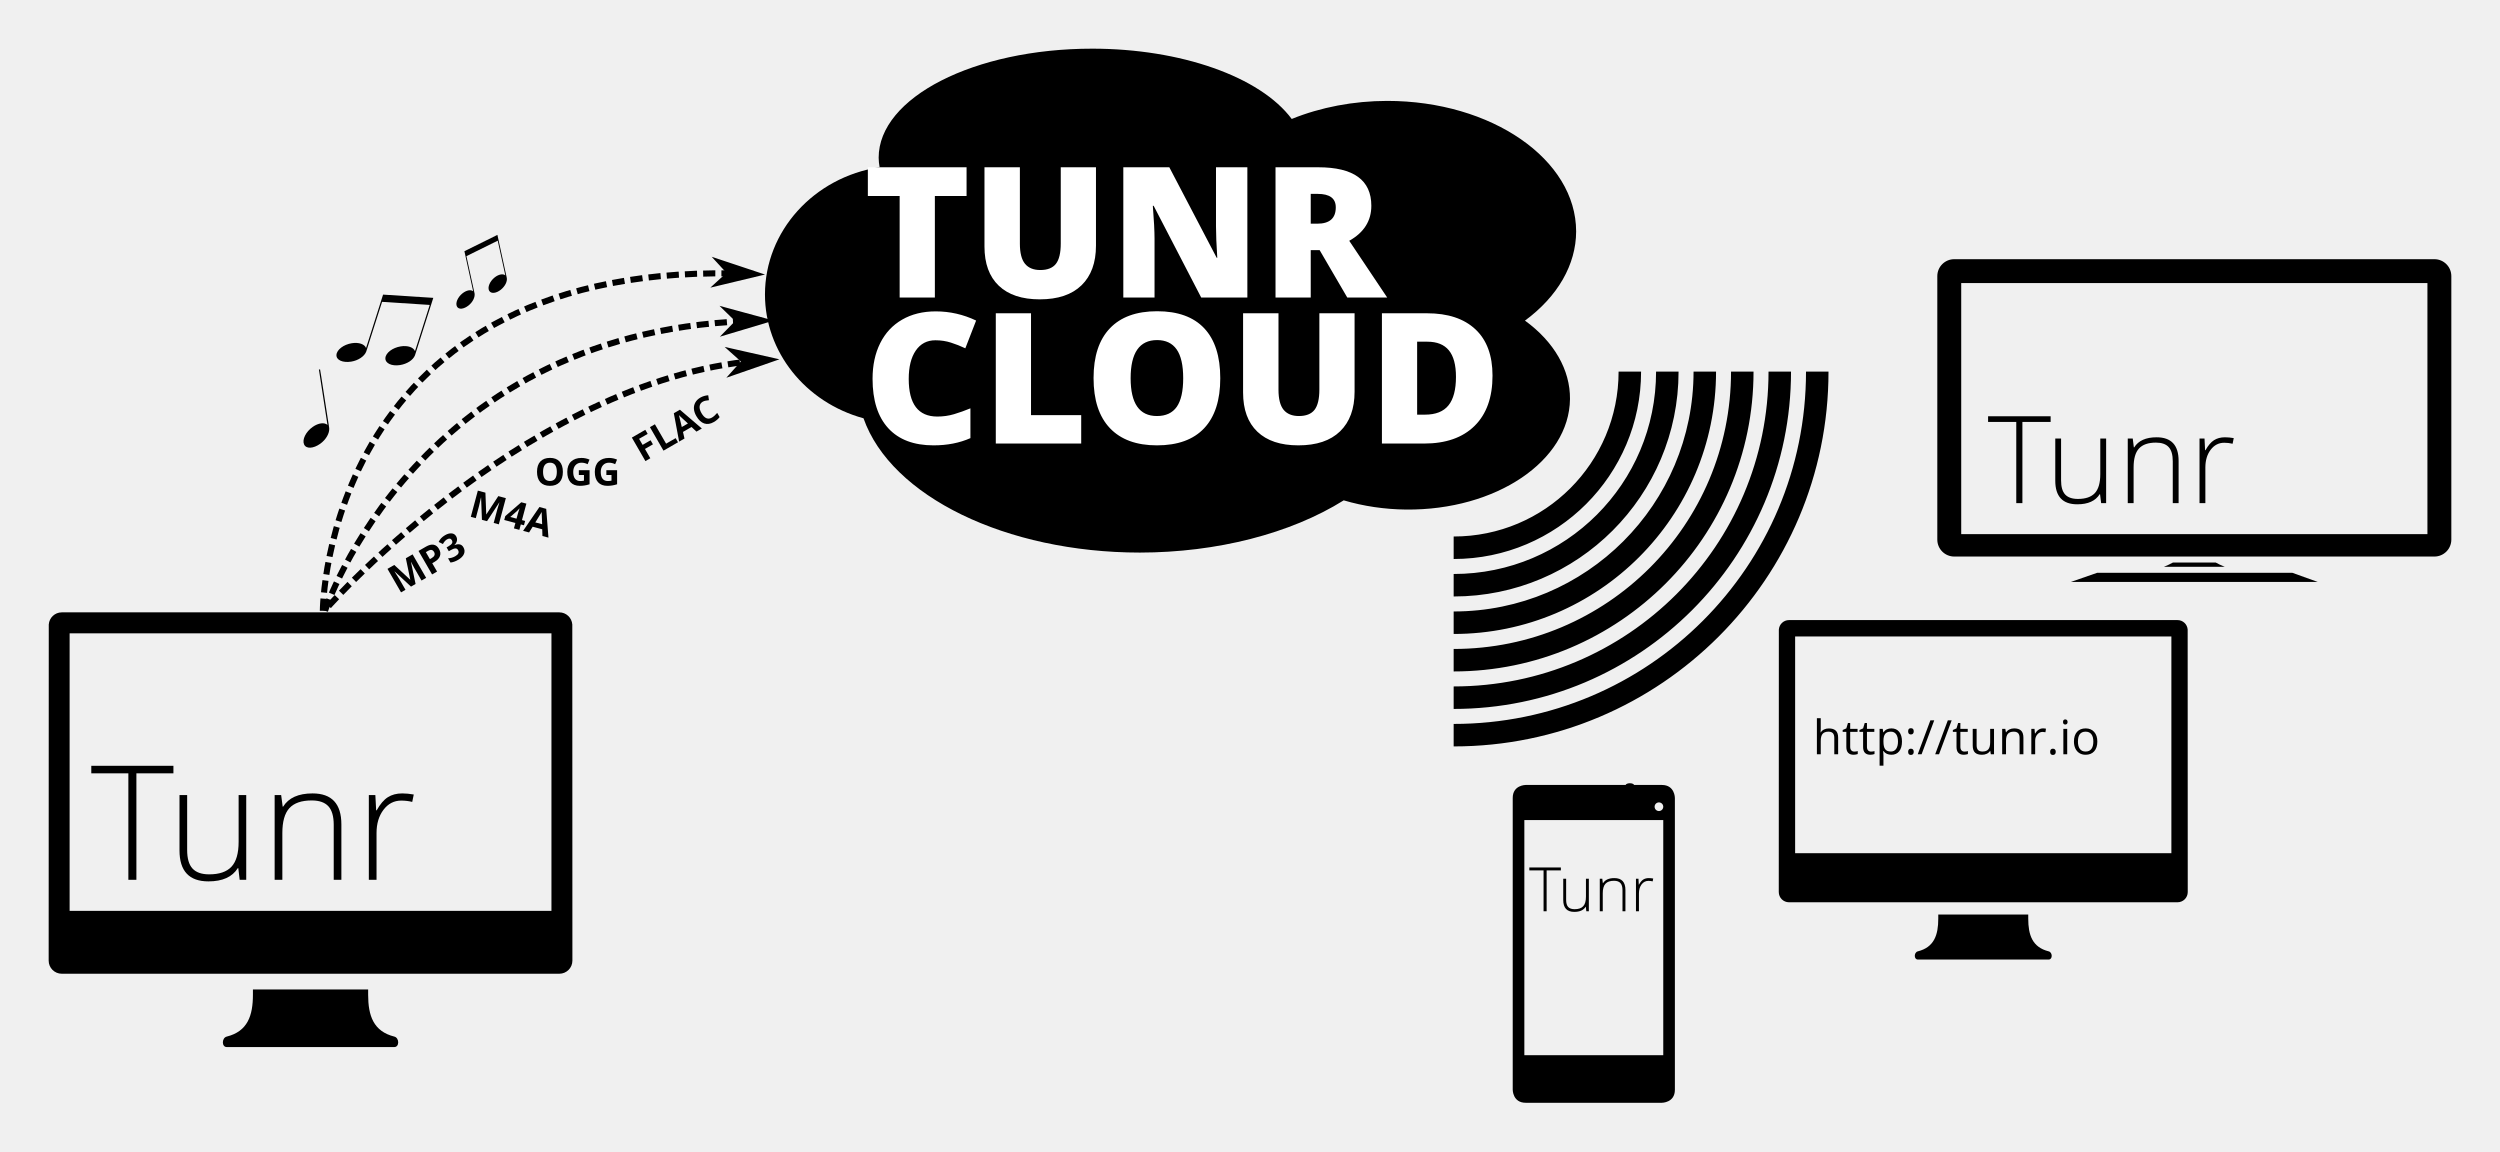
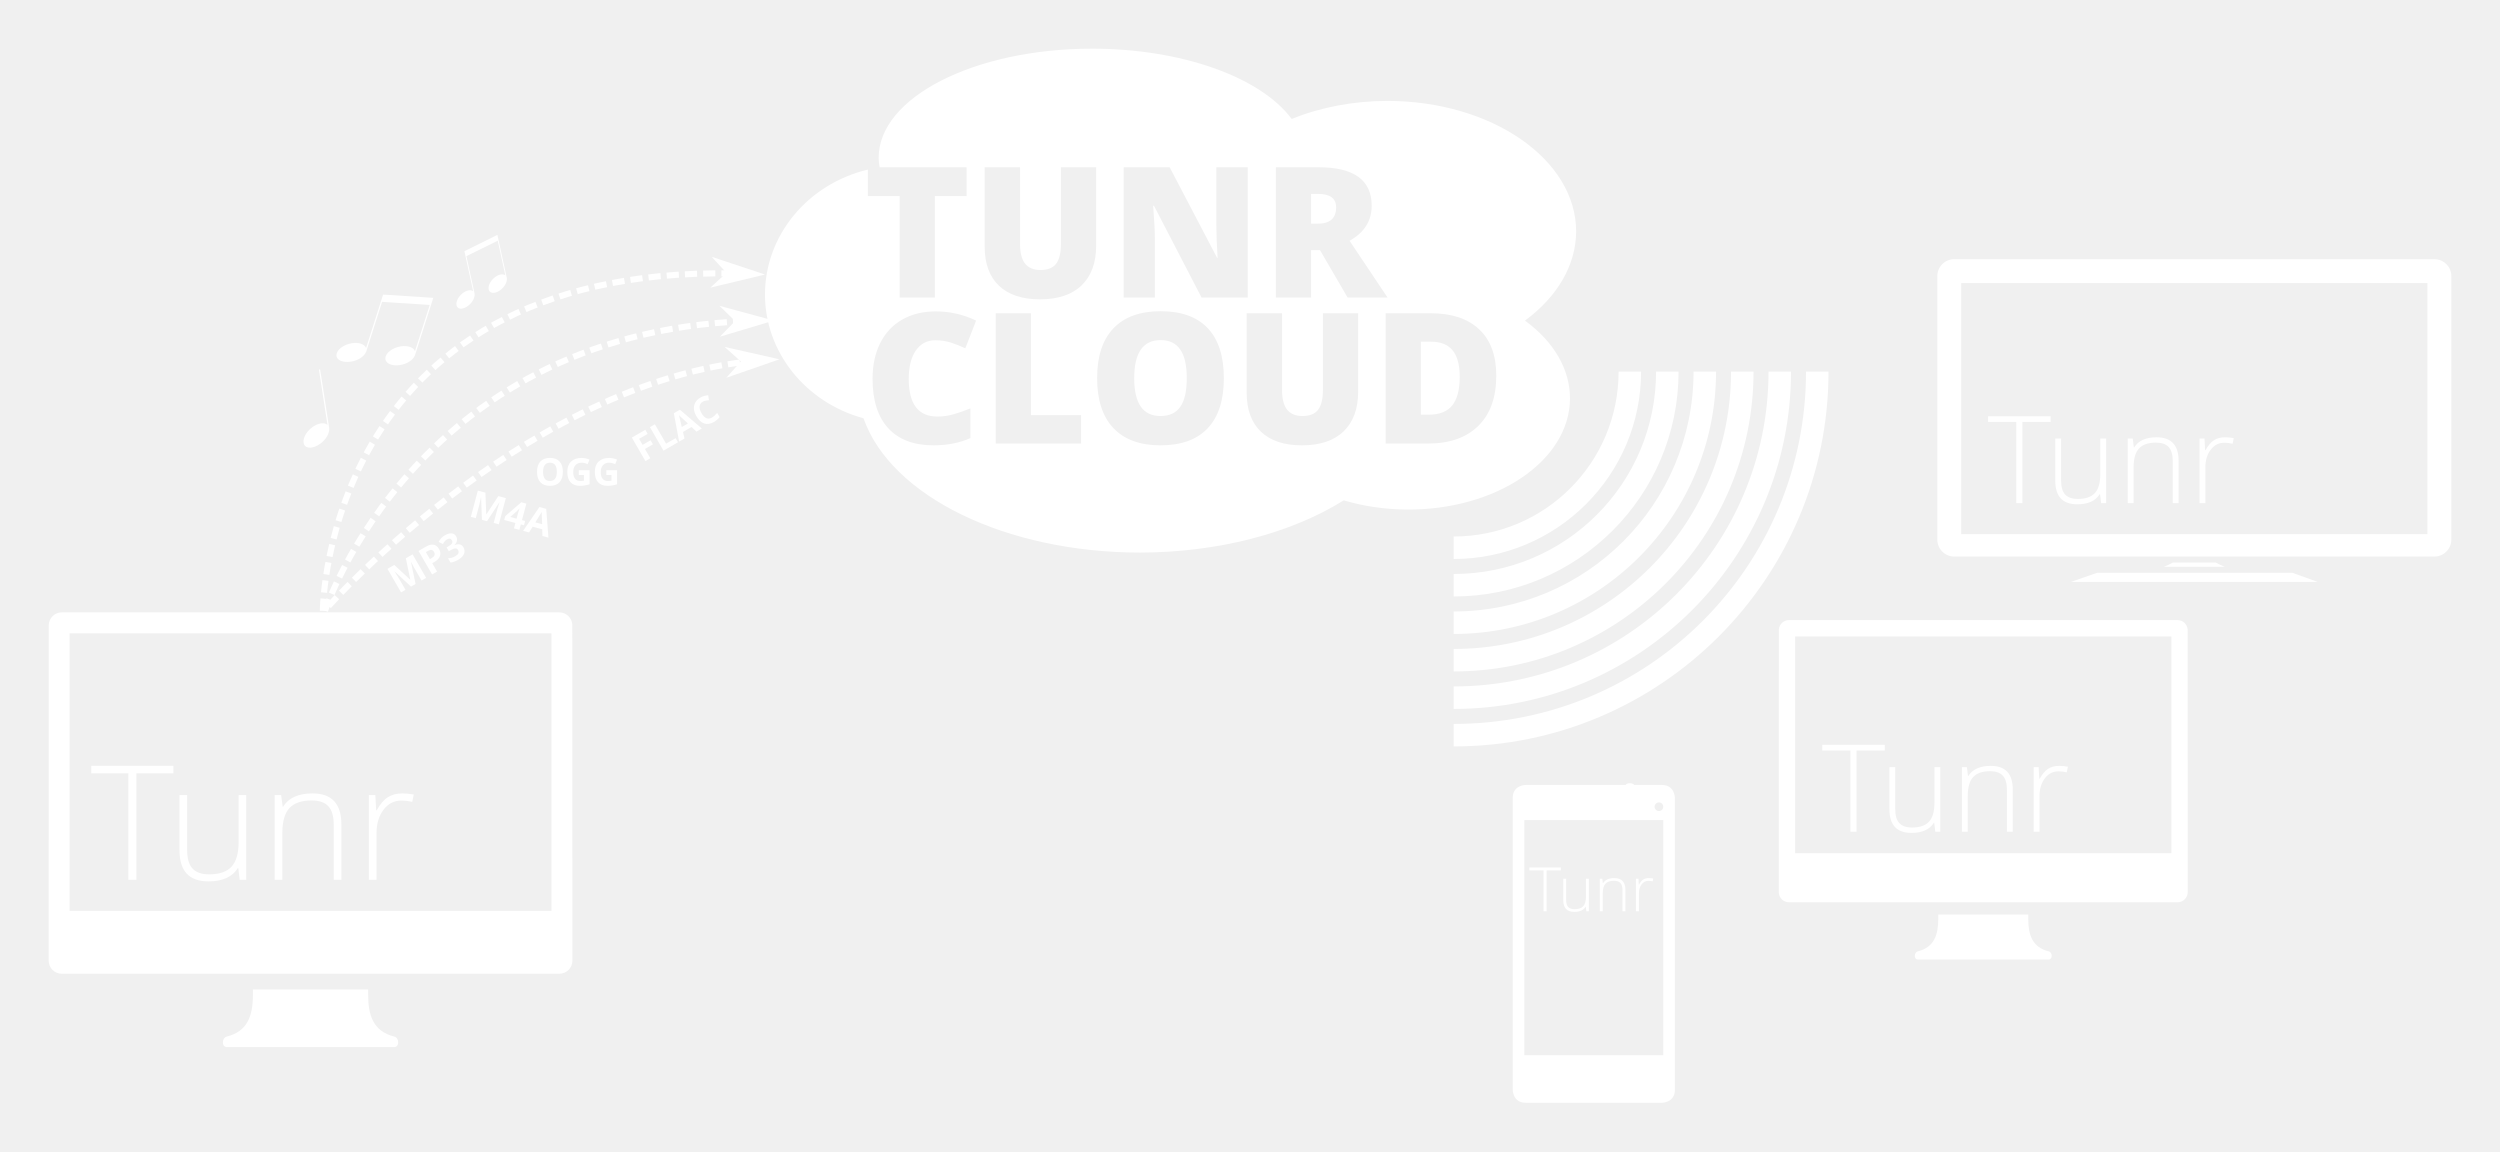
<svg xmlns="http://www.w3.org/2000/svg" version="1.1" id="svg2" viewBox="0 0 821.896 378.546" height="378.546" width="821.896">
  <defs id="defs4">
    <marker style="overflow:visible" id="marker5666" refX="0" refY="0" orient="auto">
-       <path transform="matrix(-0.4,0,0,-0.4,-4,0)" style="fill:#000000;fill-opacity:1;fill-rule:evenodd;stroke:#000000;stroke-width:1pt;stroke-opacity:1" d="M 0,0 5,-5 -12.5,0 5,5 0,0 Z" id="path5668" />
+       <path transform="matrix(-0.4,0,0,-0.4,-4,0)" style="fill:#ffffff;fill-opacity:1;fill-rule:evenodd;stroke:#ffffff;stroke-width:1pt;stroke-opacity:1" d="M 0,0 5,-5 -12.5,0 5,5 0,0 Z" id="path5668" />
    </marker>
    <marker style="overflow:visible" id="marker5600" refX="0" refY="0" orient="auto">
-       <path transform="matrix(-0.4,0,0,-0.4,-4,0)" style="fill:#000000;fill-opacity:1;fill-rule:evenodd;stroke:#000000;stroke-width:1pt;stroke-opacity:1" d="M 0,0 5,-5 -12.5,0 5,5 0,0 Z" id="path5602" />
+       <path transform="matrix(-0.4,0,0,-0.4,-4,0)" style="fill:#ffffff;fill-opacity:1;fill-rule:evenodd;stroke:#ffffff;stroke-width:1pt;stroke-opacity:1" d="M 0,0 5,-5 -12.5,0 5,5 0,0 Z" id="path5602" />
    </marker>
    <marker style="overflow:visible" id="marker5548" refX="0" refY="0" orient="auto">
      <path transform="matrix(-0.8,0,0,-0.8,-10,0)" style="fill:#000000;fill-opacity:1;fill-rule:evenodd;stroke:#000000;stroke-width:1pt;stroke-opacity:1" d="M 0,0 5,-5 -12.5,0 5,5 0,0 Z" id="path5550" />
    </marker>
    <marker style="overflow:visible" id="Arrow1Mend" refX="0" refY="0" orient="auto">
-       <path transform="matrix(-0.4,0,0,-0.4,-4,0)" style="fill:#000000;fill-opacity:1;fill-rule:evenodd;stroke:#000000;stroke-width:1pt;stroke-opacity:1" d="M 0,0 5,-5 -12.5,0 5,5 0,0 Z" id="path4261" />
+       <path transform="matrix(-0.4,0,0,-0.4,-4,0)" style="fill:#ffffff;fill-opacity:1;fill-rule:evenodd;stroke:#ffffff;stroke-width:1pt;stroke-opacity:1" d="M 0,0 5,-5 -12.5,0 5,5 0,0 Z" id="path4261" />
    </marker>
    <marker style="overflow:visible" id="Arrow2Lend" refX="0" refY="0" orient="auto">
      <path transform="matrix(-1.1,0,0,-1.1,-1.1,0)" d="M 8.719,4.034 -2.207,0.016 8.719,-4.002 c -1.745,2.372 -1.735,5.617 -6e-7,8.035 z" style="fill:#000000;fill-opacity:1;fill-rule:evenodd;stroke:#000000;stroke-width:0.625;stroke-linejoin:round;stroke-opacity:1" id="path4273" />
    </marker>
    <marker style="overflow:visible" id="Arrow1Lend" refX="0" refY="0" orient="auto">
      <path transform="matrix(-0.8,0,0,-0.8,-10,0)" style="fill:#000000;fill-opacity:1;fill-rule:evenodd;stroke:#000000;stroke-width:1pt;stroke-opacity:1" d="M 0,0 5,-5 -12.5,0 5,5 0,0 Z" id="path4255" />
    </marker>
    <marker style="overflow:visible" id="TriangleOutL" refX="0" refY="0" orient="auto">
      <path transform="scale(0.8,0.8)" style="fill:#000000;fill-opacity:1;fill-rule:evenodd;stroke:#000000;stroke-width:1pt;stroke-opacity:1" d="m 5.77,0 -8.65,5 0,-10 8.65,5 z" id="path4394" />
    </marker>
    <marker style="overflow:visible" id="Arrow2Lstart" refX="0" refY="0" orient="auto">
      <path transform="matrix(1.1,0,0,1.1,1.1,0)" d="M 8.719,4.034 -2.207,0.016 8.719,-4.002 c -1.745,2.372 -1.735,5.617 -6e-7,8.035 z" style="fill:#000000;fill-opacity:1;fill-rule:evenodd;stroke:#000000;stroke-width:0.625;stroke-linejoin:round;stroke-opacity:1" id="path4270" />
    </marker>
  </defs>
  <g transform="translate(-131.3579,-509.0622)" id="layer1">
-     <g transform="translate(83.84266,2.020304)" id="g3346">
-       <g id="g3351" transform="matrix(1.721808,0,0,1.721808,63.51519,708.362)">
-         <path id="path3337" d="M 99.981,2.312 C 99.884,1.021 98.816,0 97.5,0 L 2.5,0 C 1.184,0 0.116,1.021 0.019,2.312 L 0,66.5 C 0,67.881 1.119,69 2.5,69 l 95,0 c 1.381,0 2.5,-1.119 2.5,-2.5 L 99.981,2.312 Z M 96,57 4,57 4,4 96,4 96,57 Z" />
-         <path id="path3339" d="m 66,81 c -4,-1 -5,-4 -5,-8 l 0,-1 -11,0 -11,0 0,1 c 0,4 -1,7 -5,8 -0.97,0.242 -1,2 0,2 l 16,0 16,0 c 1,0 0.97,-1.758 0,-2 z" />
+     <g style="fill:#ffffff" transform="translate(83.84266,2.020304)" id="g3346">
+       <g style="fill:#ffffff" id="g3351" transform="matrix(1.721808,0,0,1.721808,63.51519,708.362)">
+         <path style="fill:#ffffff" id="path3337" d="M 99.981,2.312 C 99.884,1.021 98.816,0 97.5,0 L 2.5,0 C 1.184,0 0.116,1.021 0.019,2.312 L 0,66.5 C 0,67.881 1.119,69 2.5,69 l 95,0 c 1.381,0 2.5,-1.119 2.5,-2.5 L 99.981,2.312 Z M 96,57 4,57 4,4 96,4 96,57 Z" />
+         <path style="fill:#ffffff" id="path3339" d="m 66,81 c -4,-1 -5,-4 -5,-8 l 0,-1 -11,0 -11,0 0,1 c 0,4 -1,7 -5,8 -0.97,0.242 -1,2 0,2 l 16,0 16,0 c 1,0 0.97,-1.758 0,-2 z" />
      </g>
-       <text xml:space="preserve" style="font-style:normal;font-weight:normal;font-size:40px;line-height:125%;font-family:sans-serif;letter-spacing:0px;word-spacing:0px;fill:#000000;fill-opacity:1;stroke:none;stroke-width:1px;stroke-linecap:butt;stroke-linejoin:miter;stroke-opacity:1" x="77.277" y="796.289" id="text3357">
-         <tspan id="tspan3359" x="77.277" y="796.289" style="font-style:normal;font-variant:normal;font-weight:300;font-stretch:normal;font-size:52.5px;font-family:'Open Sans';-inkscape-font-specification:'Open Sans Light'">Tunr</tspan>
+       <text xml:space="preserve" style="font-style:normal;font-weight:normal;font-size:40px;line-height:125%;font-family:sans-serif;letter-spacing:0px;word-spacing:0px;fill:#ffffff;fill-opacity:1;stroke:none;stroke-width:1px;stroke-linecap:butt;stroke-linejoin:miter;stroke-opacity:1" x="77.277" y="796.289" id="text3357">
+         <tspan id="tspan3359" x="77.277" y="796.289" style="font-style:normal;font-variant:normal;font-weight:300;font-stretch:normal;font-size:52.5px;font-family:'Open Sans';-inkscape-font-specification:'Open Sans Light';fill:#ffffff">Tunr</tspan>
      </text>
    </g>
-     <path d="m 273.384,606.956 0,0 -16.086,-1.038 -0.75,2.353 -4.848,15.2 c -0.466,-1.249 -2.361,-1.937 -4.658,-1.577 -2.722,0.426 -4.994,2.158 -5.074,3.867 -0.08,1.709 2.104,2.618 4.826,2.192 2.336,-0.366 4.352,-1.74 4.952,-3.277 l 0.002,6.1e-4 5.224,-16.378 15.663,1.01 -4.848,15.2 c -0.466,-1.249 -2.361,-1.936 -4.658,-1.577 -2.722,0.426 -4.994,2.158 -5.075,3.867 -0.08,1.709 2.074,2.71 4.796,2.285 2.337,-0.366 4.322,-1.647 4.922,-3.184 l 0.002,6.1e-4 c 0.014,-0.044 0.029,-0.09 0.043,-0.134 l 5.241,-16.431 0.75,-2.353 -0.423,-0.027 z" id="path3354" />
-     <path id="path4175" d="m 732.493,631.22 -7.394,0 c 0,64.02 -51.819,115.84 -115.84,115.84 l 0,7.394 c 68.016,0 123.234,-55.217 123.234,-123.234 z m -12.323,0 -7.394,0 c 0,57.214 -46.302,103.516 -103.516,103.516 l 0,7.394 c 61.21,0 110.91,-49.7 110.91,-110.91 z m -12.323,0 -7.394,0 c 0,50.408 -40.785,91.193 -91.193,91.193 l 0,7.394 c 54.404,0 98.587,-44.183 98.587,-98.587 z m -12.323,0 -7.394,0 c 0,43.602 -35.267,78.869 -78.869,78.869 l 0,7.394 c 47.598,0 86.263,-38.665 86.263,-86.263 z m -12.323,0 -7.394,0 c 0,36.796 -29.75,66.546 -66.546,66.546 l 0,7.394 c 40.792,0 73.94,-33.148 73.94,-73.94 z m -12.323,0 -7.394,0 c 0,29.99 -24.233,54.223 -54.223,54.223 l 0,7.394 c 33.986,0 61.617,-27.631 61.617,-61.617 z" style="color:#000000;font-style:normal;font-variant:normal;font-weight:normal;font-stretch:normal;font-size:medium;line-height:normal;font-family:sans-serif;text-indent:0;text-align:start;text-decoration:none;text-decoration-line:none;text-decoration-style:solid;text-decoration-color:#000000;letter-spacing:normal;word-spacing:normal;text-transform:none;direction:ltr;block-progression:tb;writing-mode:lr-tb;baseline-shift:baseline;text-anchor:start;white-space:normal;clip-rule:nonzero;display:inline;overflow:visible;visibility:visible;opacity:1;isolation:auto;mix-blend-mode:normal;color-interpolation:sRGB;color-interpolation-filters:linearRGB;solid-color:#000000;solid-opacity:1;fill:#000000;fill-opacity:1;fill-rule:nonzero;stroke:none;stroke-width:6;stroke-linecap:butt;stroke-linejoin:miter;stroke-miterlimit:4;stroke-dasharray:none;stroke-dashoffset:0;stroke-opacity:1;color-rendering:auto;image-rendering:auto;shape-rendering:auto;text-rendering:auto;enable-background:accumulate" />
-     <path id="path4218" d="m 490.428,525.062 a 70.206,35.86 0 0 0 -70.205,35.861 70.206,35.86 0 0 0 0.311,3.1 44.952,42.426 0 0 0 -37.686,41.852 44.952,42.426 0 0 0 32.396,40.707 92.934,55.558 0 0 0 90.842,44.146 92.934,55.558 0 0 0 67.035,-17.172 53.538,36.871 0.559 0 0 20.488,3.027 53.538,36.871 0.559 0 0 53.895,-36.346 53.538,36.871 0.559 0 0 -14.801,-25.771 62.124,42.931 0 0 0 16.824,-29.301 62.124,42.931 0 0 0 -62.125,-42.93 62.124,42.931 0 0 0 -31.379,5.939 70.206,35.86 0 0 0 -65.596,-23.113 z" style="fill:#000000;fill-opacity:1;stroke:none;stroke-width:6;stroke-miterlimit:4;stroke-dasharray:none;stroke-opacity:1" />
-     <text id="text4236" y="606.885" x="415.173" style="font-style:normal;font-weight:normal;font-size:40px;line-height:80%;font-family:sans-serif;letter-spacing:0px;word-spacing:0px;fill:#ffffff;fill-opacity:1;stroke:none;stroke-width:1px;stroke-linecap:butt;stroke-linejoin:miter;stroke-opacity:1" xml:space="preserve">
-       <tspan id="tspan4240" style="font-style:normal;font-variant:normal;font-weight:800;font-stretch:normal;font-size:60px;line-height:80%;font-family:'Open Sans';-inkscape-font-specification:'Open Sans Ultra-Bold';fill:#ffffff" y="606.885" x="415.173">TUNR</tspan>
-       <tspan id="tspan4244" style="font-style:normal;font-variant:normal;font-weight:800;font-stretch:normal;font-size:60px;line-height:80%;font-family:'Open Sans';-inkscape-font-specification:'Open Sans Ultra-Bold';fill:#ffffff" y="654.885" x="415.173">CLOUD</tspan>
+     <path style="fill:#ffffff" d="m 273.384,606.956 0,0 -16.086,-1.038 -0.75,2.353 -4.848,15.2 c -0.466,-1.249 -2.361,-1.937 -4.658,-1.577 -2.722,0.426 -4.994,2.158 -5.074,3.867 -0.08,1.709 2.104,2.618 4.826,2.192 2.336,-0.366 4.352,-1.74 4.952,-3.277 l 0.002,6.1e-4 5.224,-16.378 15.663,1.01 -4.848,15.2 c -0.466,-1.249 -2.361,-1.936 -4.658,-1.577 -2.722,0.426 -4.994,2.158 -5.075,3.867 -0.08,1.709 2.074,2.71 4.796,2.285 2.337,-0.366 4.322,-1.647 4.922,-3.184 l 0.002,6.1e-4 c 0.014,-0.044 0.029,-0.09 0.043,-0.134 l 5.241,-16.431 0.75,-2.353 -0.423,-0.027 z" id="path3354" />
+     <path id="path4175" d="m 732.493,631.22 -7.394,0 c 0,64.02 -51.819,115.84 -115.84,115.84 l 0,7.394 c 68.016,0 123.234,-55.217 123.234,-123.234 z m -12.323,0 -7.394,0 c 0,57.214 -46.302,103.516 -103.516,103.516 l 0,7.394 c 61.21,0 110.91,-49.7 110.91,-110.91 z m -12.323,0 -7.394,0 c 0,50.408 -40.785,91.193 -91.193,91.193 l 0,7.394 c 54.404,0 98.587,-44.183 98.587,-98.587 z m -12.323,0 -7.394,0 c 0,43.602 -35.267,78.869 -78.869,78.869 l 0,7.394 c 47.598,0 86.263,-38.665 86.263,-86.263 z m -12.323,0 -7.394,0 c 0,36.796 -29.75,66.546 -66.546,66.546 l 0,7.394 c 40.792,0 73.94,-33.148 73.94,-73.94 z m -12.323,0 -7.394,0 c 0,29.99 -24.233,54.223 -54.223,54.223 l 0,7.394 c 33.986,0 61.617,-27.631 61.617,-61.617 z" style="color:#000000;font-style:normal;font-variant:normal;font-weight:normal;font-stretch:normal;font-size:medium;line-height:normal;font-family:sans-serif;text-indent:0;text-align:start;text-decoration:none;text-decoration-line:none;text-decoration-style:solid;text-decoration-color:#000000;letter-spacing:normal;word-spacing:normal;text-transform:none;direction:ltr;block-progression:tb;writing-mode:lr-tb;baseline-shift:baseline;text-anchor:start;white-space:normal;clip-rule:nonzero;display:inline;overflow:visible;visibility:visible;opacity:1;isolation:auto;mix-blend-mode:normal;color-interpolation:sRGB;color-interpolation-filters:linearRGB;solid-color:#000000;solid-opacity:1;fill:#ffffff;fill-opacity:1;fill-rule:nonzero;stroke:none;stroke-width:6;stroke-linecap:butt;stroke-linejoin:miter;stroke-miterlimit:4;stroke-dasharray:none;stroke-dashoffset:0;stroke-opacity:1;color-rendering:auto;image-rendering:auto;shape-rendering:auto;text-rendering:auto;enable-background:accumulate" />
+     <path id="path4218" transform="translate(131.3579,509.0622)" d="M 359.07 16 A 70.206 35.86 0 0 0 288.865 51.861 A 70.206 35.86 0 0 0 289.176 54.961 A 44.952 42.426 0 0 0 289.031 54.99 L 317.77 54.99 L 317.77 64.453 L 307.34 64.453 L 307.34 97.822 L 295.768 97.822 L 295.768 64.453 L 285.309 64.453 L 285.309 55.748 A 44.952 42.426 0 0 0 251.49 96.812 A 44.952 42.426 0 0 0 283.887 137.52 A 92.934 55.558 0 0 0 374.729 181.666 A 92.934 55.558 0 0 0 441.764 164.494 A 53.538 36.871 0.559 0 0 462.252 167.521 A 53.538 36.871 0.559 0 0 516.146 131.176 A 53.538 36.871 0.559 0 0 501.346 105.404 A 62.124 42.931 0 0 0 518.17 76.104 A 62.124 42.931 0 0 0 456.045 33.174 A 62.124 42.931 0 0 0 424.666 39.113 A 70.206 35.86 0 0 0 359.07 16 z M 323.717 54.99 L 335.348 54.99 L 335.348 80.127 C 335.348 83.154 335.914 85.352 337.047 86.719 C 338.18 88.086 339.85 88.77 342.057 88.77 C 344.42 88.77 346.129 88.096 347.184 86.748 C 348.258 85.381 348.795 83.154 348.795 80.068 L 348.795 54.99 L 360.367 54.99 L 360.367 80.771 C 360.367 86.377 358.775 90.723 355.592 93.809 C 352.428 96.875 347.857 98.408 341.881 98.408 C 336.041 98.408 331.549 96.914 328.404 93.926 C 325.279 90.938 323.717 86.641 323.717 81.035 L 323.717 54.99 z M 369.42 54.99 L 384.537 54.99 L 400.123 84.756 L 400.299 84.756 C 400.025 80.439 399.889 76.973 399.889 74.355 L 399.889 54.99 L 410.201 54.99 L 410.201 97.822 L 395.025 97.822 L 379.381 67.646 L 379.117 67.646 C 379.488 72.393 379.674 76.016 379.674 78.516 L 379.674 97.822 L 369.42 97.822 L 369.42 54.99 z M 419.459 54.99 L 433.492 54.99 C 445.133 54.99 450.953 59.209 450.953 67.646 C 450.953 72.607 448.531 76.445 443.688 79.16 L 456.168 97.822 L 443.043 97.822 L 433.961 82.236 L 431.031 82.236 L 431.031 97.822 L 419.459 97.822 L 419.459 54.99 z M 431.031 63.75 L 431.031 73.535 L 433.199 73.535 C 437.242 73.535 439.264 71.748 439.264 68.174 C 439.264 65.225 437.281 63.75 433.316 63.75 L 431.031 63.75 z M 381.578 102.316 C 388.395 102.316 393.561 104.182 397.076 107.912 C 400.592 111.643 402.35 117.121 402.35 124.348 C 402.35 131.555 400.582 137.033 397.047 140.783 C 393.512 144.533 388.336 146.408 381.52 146.408 C 374.801 146.408 369.645 144.523 366.051 140.754 C 362.477 136.984 360.689 131.496 360.689 124.289 C 360.689 117.16 362.467 111.721 366.021 107.971 C 369.596 104.201 374.781 102.316 381.578 102.316 z M 307.633 102.375 C 312.262 102.375 316.686 103.381 320.904 105.393 L 317.359 114.504 C 315.777 113.762 314.195 113.137 312.613 112.629 C 311.031 112.121 309.332 111.867 307.516 111.867 C 304.762 111.867 302.613 113 301.07 115.266 C 299.527 117.512 298.756 120.617 298.756 124.582 C 298.756 132.824 301.891 136.945 308.16 136.945 C 310.055 136.945 311.891 136.682 313.668 136.154 C 315.445 135.627 317.232 134.992 319.029 134.25 L 319.029 144.035 C 315.455 145.617 311.412 146.408 306.9 146.408 C 300.436 146.408 295.475 144.533 292.018 140.783 C 288.58 137.033 286.861 131.613 286.861 124.523 C 286.861 120.09 287.691 116.193 289.352 112.834 C 291.031 109.475 293.434 106.896 296.559 105.1 C 299.703 103.283 303.395 102.375 307.633 102.375 z M 327.35 102.99 L 338.922 102.99 L 338.922 136.477 L 355.416 136.477 L 355.416 145.822 L 327.35 145.822 L 327.35 102.99 z M 409.85 102.99 L 421.48 102.99 L 421.48 128.127 C 421.48 131.154 422.047 133.352 423.18 134.719 C 424.312 136.086 425.982 136.77 428.189 136.77 C 430.553 136.77 432.262 136.096 433.316 134.748 C 434.391 133.381 434.928 131.154 434.928 128.068 L 434.928 102.99 L 446.5 102.99 L 446.5 128.771 C 446.5 134.377 444.908 138.723 441.725 141.809 C 438.561 144.875 433.99 146.408 428.014 146.408 C 422.174 146.408 417.682 144.914 414.537 141.926 C 411.412 138.938 409.85 134.641 409.85 129.035 L 409.85 102.99 z M 455.553 102.99 L 470.377 102.99 C 477.252 102.99 482.555 104.748 486.285 108.264 C 490.035 111.779 491.91 116.857 491.91 123.498 C 491.91 130.646 489.938 136.154 485.992 140.021 C 482.066 143.889 476.539 145.822 469.41 145.822 L 455.553 145.822 L 455.553 102.99 z M 381.578 111.809 C 375.777 111.809 372.877 115.988 372.877 124.348 C 372.877 132.629 375.758 136.77 381.52 136.77 C 384.449 136.77 386.617 135.764 388.023 133.752 C 389.449 131.74 390.162 128.605 390.162 124.348 C 390.162 120.07 389.439 116.916 387.994 114.885 C 386.568 112.834 384.43 111.809 381.578 111.809 z M 467.125 112.336 L 467.125 136.33 L 469.703 136.33 C 473.219 136.33 475.797 135.314 477.438 133.283 C 479.078 131.232 479.898 128.107 479.898 123.908 C 479.898 119.982 479.117 117.072 477.555 115.178 C 476.012 113.283 473.658 112.336 470.494 112.336 L 467.125 112.336 z " style="fill:#ffffff;fill-opacity:1;stroke:none;stroke-width:6;stroke-miterlimit:4;stroke-dasharray:none;stroke-opacity:1" />
+     <g id="text4236" style="font-style:normal;font-weight:normal;font-size:40px;line-height:80%;font-family:sans-serif;letter-spacing:0px;word-spacing:0px;fill:#ffffff;fill-opacity:1;stroke:none;stroke-width:1px;stroke-linecap:butt;stroke-linejoin:miter;stroke-opacity:1" />
+     <path id="path5540" d="m 239.392,708.308 c 0,0 68.24,-76.645 144.282,-80.899" style="fill:none;fill-rule:evenodd;stroke:#ffffff;stroke-width:2;stroke-linecap:butt;stroke-linejoin:miter;stroke-miterlimit:4;stroke-dasharray:4, 2;stroke-dashoffset:0;stroke-opacity:1;marker-end:url(#marker5600)" />
+     <path id="path5664" d="m 238.214,709.862 c 0,0 30.714,-93.929 143.571,-95.357" style="fill:none;fill-rule:evenodd;stroke:#ffffff;stroke-width:2;stroke-linecap:butt;stroke-linejoin:miter;stroke-miterlimit:4;stroke-dasharray:4, 2;stroke-dashoffset:0;stroke-opacity:1;marker-end:url(#marker5666)" />
+     <path id="path5778" d="m 237.5,709.862 c 0,0 0.357,-116.786 141.429,-110.714" style="fill:none;fill-rule:evenodd;stroke:#ffffff;stroke-width:2;stroke-linecap:butt;stroke-linejoin:miter;stroke-miterlimit:4;stroke-dasharray:4, 2;stroke-dashoffset:0;stroke-opacity:1;marker-end:url(#Arrow1Mend)" />
+     <path style="fill:#ffffff" id="path7274" d="m 236.204,630.557 0.376,2.441 2.432,15.768 c -0.973,-0.91 -2.977,-0.682 -4.872,0.663 -2.247,1.594 -3.509,4.157 -2.82,5.723 0.69,1.566 3.05,1.406 5.297,-0.188 1.928,-1.369 3.121,-3.497 2.973,-5.14 l 0.002,-7.1e-4 -2.621,-16.99 -0.389,-2.324 z" />
+     <path style="fill:#ffffff" id="path7276" d="m 294.608,586.421 0,0 -10.571,5.227 0.385,1.765 2.488,11.404 c -0.752,-0.621 -2.204,-0.363 -3.528,0.704 -1.569,1.265 -2.375,3.194 -1.8,4.306 0.574,1.112 2.29,0.889 3.859,-0.377 1.346,-1.087 2.121,-2.694 1.939,-3.887 l 9.8e-4,-2.1e-4 -2.681,-12.288 10.293,-5.089 2.488,11.403 c -0.752,-0.621 -2.204,-0.363 -3.528,0.704 -1.569,1.266 -2.375,3.194 -1.801,4.306 0.574,1.112 2.305,0.958 3.874,-0.307 1.346,-1.086 2.136,-2.624 1.954,-3.817 l 9.8e-4,-2.2e-4 c -0.008,-0.033 -0.015,-0.067 -0.022,-0.1 l -2.69,-12.327 -0.385,-1.765 -0.278,0.138 z" />
+     <text transform="matrix(0.8660254,-0.5,0.5,0.8660254,0,0)" id="text7278" y="741.118" x="-125.087" style="font-style:normal;font-variant:normal;font-weight:normal;font-stretch:normal;font-size:40px;line-height:125%;font-family:'Open Sans';-inkscape-font-specification:'Open Sans';letter-spacing:0px;word-spacing:0px;fill:#ffffff;fill-opacity:1;stroke:none;stroke-width:1px;stroke-linecap:butt;stroke-linejoin:miter;stroke-opacity:1;" xml:space="preserve">
+       <tspan style="font-style:normal;font-variant:normal;font-weight:bold;font-stretch:normal;font-size:12.5px;font-family:'Open Sans';-inkscape-font-specification:'Open Sans Bold';fill:#ffffff;" y="741.118" x="-125.087" id="tspan7280">MP3</tspan>
    </text>
-     <path id="path5540" d="m 239.392,708.308 c 0,0 68.24,-76.645 144.282,-80.899" style="fill:none;fill-rule:evenodd;stroke:#000000;stroke-width:2;stroke-linecap:butt;stroke-linejoin:miter;stroke-miterlimit:4;stroke-dasharray:4, 2;stroke-dashoffset:0;stroke-opacity:1;marker-end:url(#marker5600)" />
-     <path id="path5664" d="m 238.214,709.862 c 0,0 30.714,-93.929 143.571,-95.357" style="fill:none;fill-rule:evenodd;stroke:#000000;stroke-width:2;stroke-linecap:butt;stroke-linejoin:miter;stroke-miterlimit:4;stroke-dasharray:4, 2;stroke-dashoffset:0;stroke-opacity:1;marker-end:url(#marker5666)" />
-     <path id="path5778" d="m 237.5,709.862 c 0,0 0.357,-116.786 141.429,-110.714" style="fill:none;fill-rule:evenodd;stroke:#000000;stroke-width:2;stroke-linecap:butt;stroke-linejoin:miter;stroke-miterlimit:4;stroke-dasharray:4, 2;stroke-dashoffset:0;stroke-opacity:1;marker-end:url(#Arrow1Mend)" />
-     <path id="path7274" d="m 236.204,630.557 0.376,2.441 2.432,15.768 c -0.973,-0.91 -2.977,-0.682 -4.872,0.663 -2.247,1.594 -3.509,4.157 -2.82,5.723 0.69,1.566 3.05,1.406 5.297,-0.188 1.928,-1.369 3.121,-3.497 2.973,-5.14 l 0.002,-7.1e-4 -2.621,-16.99 -0.389,-2.324 z" />
-     <path id="path7276" d="m 294.608,586.421 0,0 -10.571,5.227 0.385,1.765 2.488,11.404 c -0.752,-0.621 -2.204,-0.363 -3.528,0.704 -1.569,1.265 -2.375,3.194 -1.8,4.306 0.574,1.112 2.29,0.889 3.859,-0.377 1.346,-1.087 2.121,-2.694 1.939,-3.887 l 9.8e-4,-2.1e-4 -2.681,-12.288 10.293,-5.089 2.488,11.403 c -0.752,-0.621 -2.204,-0.363 -3.528,0.704 -1.569,1.266 -2.375,3.194 -1.801,4.306 0.574,1.112 2.305,0.958 3.874,-0.307 1.346,-1.086 2.136,-2.624 1.954,-3.817 l 9.8e-4,-2.2e-4 c -0.008,-0.033 -0.015,-0.067 -0.022,-0.1 l -2.69,-12.327 -0.385,-1.765 -0.278,0.138 z" />
-     <text transform="matrix(0.8660254,-0.5,0.5,0.8660254,0,0)" id="text7278" y="741.118" x="-125.087" style="font-style:normal;font-variant:normal;font-weight:normal;font-stretch:normal;font-size:40px;line-height:125%;font-family:'Open Sans';-inkscape-font-specification:'Open Sans';letter-spacing:0px;word-spacing:0px;fill:#000000;fill-opacity:1;stroke:none;stroke-width:1px;stroke-linecap:butt;stroke-linejoin:miter;stroke-opacity:1" xml:space="preserve">
-       <tspan style="font-style:normal;font-variant:normal;font-weight:bold;font-stretch:normal;font-size:12.5px;font-family:'Open Sans';-inkscape-font-specification:'Open Sans Bold'" y="741.118" x="-125.087" id="tspan7280">MP3</tspan>
+     <text xml:space="preserve" style="font-style:normal;font-variant:normal;font-weight:normal;font-stretch:normal;font-size:40px;line-height:125%;font-family:'Open Sans';-inkscape-font-specification:'Open Sans';letter-spacing:0px;word-spacing:0px;fill:#ffffff;fill-opacity:1;stroke:none;stroke-width:1px;stroke-linecap:butt;stroke-linejoin:miter;stroke-opacity:1;" x="451" y="581.784" id="text7282" transform="matrix(0.9659258,0.258819,-0.258819,0.9659258,0,0)">
+       <tspan id="tspan7284" x="451" y="581.784" style="font-style:normal;font-variant:normal;font-weight:bold;font-stretch:normal;font-size:12.5px;font-family:'Open Sans';-inkscape-font-specification:'Open Sans Bold';fill:#ffffff;">M4A</tspan>
    </text>
-     <text xml:space="preserve" style="font-style:normal;font-variant:normal;font-weight:normal;font-stretch:normal;font-size:40px;line-height:125%;font-family:'Open Sans';-inkscape-font-specification:'Open Sans';letter-spacing:0px;word-spacing:0px;fill:#000000;fill-opacity:1;stroke:none;stroke-width:1px;stroke-linecap:butt;stroke-linejoin:miter;stroke-opacity:1" x="451" y="581.784" id="text7282" transform="matrix(0.9659258,0.258819,-0.258819,0.9659258,0,0)">
-       <tspan id="tspan7284" x="451" y="581.784" style="font-style:normal;font-variant:normal;font-weight:bold;font-stretch:normal;font-size:12.5px;font-family:'Open Sans';-inkscape-font-specification:'Open Sans Bold'">M4A</tspan>
+     <text id="text7286" y="668.661" x="307.188" style="font-style:normal;font-variant:normal;font-weight:normal;font-stretch:normal;font-size:40px;line-height:125%;font-family:'Open Sans';-inkscape-font-specification:'Open Sans';letter-spacing:0px;word-spacing:0px;fill:#ffffff;fill-opacity:1;stroke:none;stroke-width:1px;stroke-linecap:butt;stroke-linejoin:miter;stroke-opacity:1;" xml:space="preserve">
+       <tspan style="font-style:normal;font-variant:normal;font-weight:bold;font-stretch:normal;font-size:12.5px;font-family:'Open Sans';-inkscape-font-specification:'Open Sans Bold';fill:#ffffff;" y="668.661" x="307.188" id="tspan7288">OGG</tspan>
    </text>
-     <text id="text7286" y="668.661" x="307.188" style="font-style:normal;font-variant:normal;font-weight:normal;font-stretch:normal;font-size:40px;line-height:125%;font-family:'Open Sans';-inkscape-font-specification:'Open Sans';letter-spacing:0px;word-spacing:0px;fill:#000000;fill-opacity:1;stroke:none;stroke-width:1px;stroke-linecap:butt;stroke-linejoin:miter;stroke-opacity:1" xml:space="preserve">
-       <tspan style="font-style:normal;font-variant:normal;font-weight:bold;font-stretch:normal;font-size:12.5px;font-family:'Open Sans';-inkscape-font-specification:'Open Sans Bold'" y="668.661" x="307.188" id="tspan7288">OGG</tspan>
+     <text transform="matrix(0.8660254,-0.5,0.5,0.8660254,0,0)" xml:space="preserve" style="font-style:normal;font-variant:normal;font-weight:normal;font-stretch:normal;font-size:40px;line-height:125%;font-family:'Open Sans';-inkscape-font-specification:'Open Sans';letter-spacing:0px;word-spacing:0px;fill:#ffffff;fill-opacity:1;stroke:none;stroke-width:1px;stroke-linecap:butt;stroke-linejoin:miter;stroke-opacity:1;" x="-33.93" y="743.912" id="text7290">
+       <tspan id="tspan7292" x="-33.93" y="743.912" style="font-style:normal;font-variant:normal;font-weight:bold;font-stretch:normal;font-size:12.5px;font-family:'Open Sans';-inkscape-font-specification:'Open Sans Bold';fill:#ffffff;">FLAC</tspan>
    </text>
-     <text transform="matrix(0.8660254,-0.5,0.5,0.8660254,0,0)" xml:space="preserve" style="font-style:normal;font-variant:normal;font-weight:normal;font-stretch:normal;font-size:40px;line-height:125%;font-family:'Open Sans';-inkscape-font-specification:'Open Sans';letter-spacing:0px;word-spacing:0px;fill:#000000;fill-opacity:1;stroke:none;stroke-width:1px;stroke-linecap:butt;stroke-linejoin:miter;stroke-opacity:1" x="-33.93" y="743.912" id="text7290">
-       <tspan id="tspan7292" x="-33.93" y="743.912" style="font-style:normal;font-variant:normal;font-weight:bold;font-stretch:normal;font-size:12.5px;font-family:'Open Sans';-inkscape-font-specification:'Open Sans Bold'">FLAC</tspan>
-     </text>
-     <g transform="matrix(0.8965481,0,0,0.8965481,29.76311,78.30503)" id="g7335">
-       <g id="g7310" transform="matrix(0.7407407,0,0,0.7407407,487.2877,756.8931)">
-         <g id="Captions" />
-         <g id="Your_Icon" transform="matrix(1.757623,0,0,1.757623,196.2492,5.757834)">
-           <path id="path7298" d="m 69.562,81.604 -39.124,0 0,-66.222 39.125,0 0,66.222 z m 0,-69.986 c 0,0.673 -0.545,1.217 -1.219,1.217 -0.672,0 -1.219,-0.544 -1.219,-1.217 0,-0.675 0.547,-1.219 1.219,-1.219 0.675,0 1.219,0.544 1.219,1.219 m 3.274,79.728 0,-82.207 c 0,0 0,-3.652 -3.654,-3.652 l -7.832,0 C 61.246,5.209 60.752,5 60.154,5 59.56,5 59.064,5.209 58.959,5.486 l -28.143,0 c 0,0 -3.652,0 -3.652,3.652 l 0,82.207 c 0,0 0,3.654 3.652,3.654 l 38.365,0 C 69.182,95 72.836,95 72.836,91.346" />
+     <g style="fill:#ffffff" transform="matrix(0.8965481,0,0,0.8965481,29.76311,78.30503)" id="g7335">
+       <g style="fill:#ffffff" id="g7310" transform="matrix(0.7407407,0,0,0.7407407,487.2877,756.8931)">
+         <g style="fill:#ffffff" id="Captions" />
+         <g style="fill:#ffffff" id="Your_Icon" transform="matrix(1.757623,0,0,1.757623,196.2492,5.757834)">
+           <path style="fill:#ffffff" id="path7298" d="m 69.562,81.604 -39.124,0 0,-66.222 39.125,0 0,66.222 z m 0,-69.986 c 0,0.673 -0.545,1.217 -1.219,1.217 -0.672,0 -1.219,-0.544 -1.219,-1.217 0,-0.675 0.547,-1.219 1.219,-1.219 0.675,0 1.219,0.544 1.219,1.219 m 3.274,79.728 0,-82.207 c 0,0 0,-3.652 -3.654,-3.652 l -7.832,0 C 61.246,5.209 60.752,5 60.154,5 59.56,5 59.064,5.209 58.959,5.486 l -28.143,0 c 0,0 -3.652,0 -3.652,3.652 l 0,82.207 c 0,0 0,3.654 3.652,3.654 l 38.365,0 C 69.182,95 72.836,95 72.836,91.346" />
        </g>
      </g>
-       <text id="text3357-7" y="814.624" x="674.004" style="font-style:normal;font-weight:normal;font-size:40px;line-height:125%;font-family:sans-serif;letter-spacing:0px;word-spacing:0px;fill:#000000;fill-opacity:1;stroke:none;stroke-width:1px;stroke-linecap:butt;stroke-linejoin:miter;stroke-opacity:1" xml:space="preserve">
-         <tspan style="font-style:normal;font-variant:normal;font-weight:300;font-stretch:normal;font-size:22.5px;font-family:'Open Sans';-inkscape-font-specification:'Open Sans Light'" y="814.624" x="674.004" id="tspan3359-2">Tunr</tspan>
+       <text id="text3357-7" y="814.624" x="674.004" style="font-style:normal;font-weight:normal;font-size:40px;line-height:125%;font-family:sans-serif;letter-spacing:0px;word-spacing:0px;fill:#ffffff;fill-opacity:1;stroke:none;stroke-width:1px;stroke-linecap:butt;stroke-linejoin:miter;stroke-opacity:1" xml:space="preserve">
+         <tspan style="font-style:normal;font-variant:normal;font-weight:300;font-stretch:normal;font-size:22.5px;font-family:'Open Sans';-inkscape-font-specification:'Open Sans Light';fill:#ffffff" y="814.624" x="674.004" id="tspan3359-2">Tunr</tspan>
      </text>
    </g>
-     <g transform="translate(-16.42857,-27.85714)" id="g7464">
-       <g id="g3351-7" transform="matrix(1.344522,0,0,1.344522,732.5726,740.778)">
-         <path id="path3337-1" d="M 99.981,2.312 C 99.884,1.021 98.816,0 97.5,0 L 2.5,0 C 1.184,0 0.116,1.021 0.019,2.312 L 0,66.5 C 0,67.881 1.119,69 2.5,69 l 95,0 c 1.381,0 2.5,-1.119 2.5,-2.5 L 99.981,2.312 Z M 96,57 4,57 4,4 96,4 96,57 Z" />
-         <path id="path3339-5" d="m 66,81 c -4,-1 -5,-4 -5,-8 l 0,-1 -11,0 -11,0 0,1 c 0,4 -1,7 -5,8 -0.97,0.242 -1,2 0,2 l 16,0 16,0 c 1,0 0.97,-1.758 0,-2 z" />
+     <g style="fill:#ffffff" transform="translate(-16.42857,-27.85714)" id="g7464">
+       <g style="fill:#ffffff" id="g3351-7" transform="matrix(1.344522,0,0,1.344522,732.5726,740.778)">
+         <path style="fill:#ffffff" id="path3337-1" d="M 99.981,2.312 C 99.884,1.021 98.816,0 97.5,0 L 2.5,0 C 1.184,0 0.116,1.021 0.019,2.312 L 0,66.5 C 0,67.881 1.119,69 2.5,69 l 95,0 c 1.381,0 2.5,-1.119 2.5,-2.5 L 99.981,2.312 Z M 96,57 4,57 4,4 96,4 96,57 Z" />
+         <path style="fill:#ffffff" id="path3339-5" d="m 66,81 c -4,-1 -5,-4 -5,-8 l 0,-1 -11,0 -11,0 0,1 c 0,4 -1,7 -5,8 -0.97,0.242 -1,2 0,2 l 16,0 16,0 c 1,0 0.97,-1.758 0,-2 z" />
      </g>
-       <text xml:space="preserve" style="font-style:normal;font-weight:normal;font-size:31.235px;line-height:125%;font-family:sans-serif;letter-spacing:0px;word-spacing:0px;fill:#000000;fill-opacity:1;stroke:none;stroke-width:1px;stroke-linecap:butt;stroke-linejoin:miter;stroke-opacity:1" x="743.761" y="784.9" id="text3357-0">
-         <tspan id="tspan3359-7" x="743.761" y="784.9" style="font-style:normal;font-variant:normal;font-weight:normal;font-stretch:normal;font-size:15.618px;font-family:'Open Sans';-inkscape-font-specification:'Open Sans'">http://tunr.io</tspan>
+     </g>
+     <g style="fill:#ffffff" id="Captions-3" transform="matrix(0.7407407,0,0,0.7407407,811.6767,515.8767)" />
+     <g style="fill:#ffffff" transform="translate(-50.71429,-10.71429)" id="g7471">
+       <g style="fill:#ffffff" id="Your_Icon-9" transform="matrix(1.689905,0,0,1.689905,818.978,542.1067)">
+         <g style="fill:#ffffff" id="g7396">
+           <path style="fill:#ffffff" id="path7398" d="m 96.703,37.209 -93.408,0 C 1.477,37.209 0,38.685 0,40.505 l 0,51.257 c 0,1.82 1.477,3.296 3.295,3.296 l 93.41,0 c 1.818,0 3.295,-1.476 3.295,-3.296 l 0,-51.257 c 0,-1.82 -1.477,-3.296 -3.297,-3.296 z m -1.354,6.294 0,45.259 0,1.936 -1.75,0 -87.199,0 -1.749,0 0,-1.935 0,-45.26 0,-1.643 1.644,0 87.409,0 1.645,0 0,1.643 z" />
+         </g>
+         <polygon style="fill:#ffffff" id="polygon7400" points="31.101,98.219 25.98,100 74.019,100 69.066,98.219 " />
+         <path style="fill:#ffffff" id="path7402" d="m 55.931,97.057 c -0.654,-0.264 -1.255,-0.542 -1.773,-0.836 l -8.315,0 c -0.518,0.294 -1.119,0.572 -1.772,0.836 l 11.86,0 z" />
+       </g>
+       <text xml:space="preserve" style="font-style:normal;font-weight:normal;font-size:35.862px;line-height:125%;font-family:sans-serif;letter-spacing:0px;word-spacing:0px;fill:#ffffff;fill-opacity:1;stroke:none;stroke-width:1px;stroke-linecap:butt;stroke-linejoin:miter;stroke-opacity:1" x="835.468" y="685.178" id="text3357-7-9">
+         <tspan id="tspan3359-2-0" x="835.468" y="685.178" style="font-style:normal;font-variant:normal;font-weight:300;font-stretch:normal;font-size:40px;font-family:'Open Sans';-inkscape-font-specification:'Open Sans Light';fill:#ffffff">Tunr</tspan>
      </text>
    </g>
-     <g id="Captions-3" transform="matrix(0.7407407,0,0,0.7407407,811.6767,515.8767)" />
-     <g transform="translate(-50.71429,-10.71429)" id="g7471">
-       <g id="Your_Icon-9" transform="matrix(1.689905,0,0,1.689905,818.978,542.1067)">
-         <g id="g7396">
-           <path id="path7398" d="m 96.703,37.209 -93.408,0 C 1.477,37.209 0,38.685 0,40.505 l 0,51.257 c 0,1.82 1.477,3.296 3.295,3.296 l 93.41,0 c 1.818,0 3.295,-1.476 3.295,-3.296 l 0,-51.257 c 0,-1.82 -1.477,-3.296 -3.297,-3.296 z m -1.354,6.294 0,45.259 0,1.936 -1.75,0 -87.199,0 -1.749,0 0,-1.935 0,-45.26 0,-1.643 1.644,0 87.409,0 1.645,0 0,1.643 z" />
-         </g>
-         <polygon id="polygon7400" points="31.101,98.219 25.98,100 74.019,100 69.066,98.219 " />
-         <path id="path7402" d="m 55.931,97.057 c -0.654,-0.264 -1.255,-0.542 -1.773,-0.836 l -8.315,0 c -0.518,0.294 -1.119,0.572 -1.772,0.836 l 11.86,0 z" />
-       </g>
-       <text xml:space="preserve" style="font-style:normal;font-weight:normal;font-size:35.862px;line-height:125%;font-family:sans-serif;letter-spacing:0px;word-spacing:0px;fill:#000000;fill-opacity:1;stroke:none;stroke-width:1px;stroke-linecap:butt;stroke-linejoin:miter;stroke-opacity:1" x="835.468" y="685.178" id="text3357-7-9">
-         <tspan id="tspan3359-2-0" x="835.468" y="685.178" style="font-style:normal;font-variant:normal;font-weight:300;font-stretch:normal;font-size:40px;font-family:'Open Sans';-inkscape-font-specification:'Open Sans Light'">Tunr</tspan>
-       </text>
-     </g>
+     <text xml:space="preserve" style="font-style:normal;font-weight:normal;font-size:35.862px;line-height:125%;font-family:sans-serif;letter-spacing:0px;word-spacing:0px;fill:#ffffff;fill-opacity:1;stroke:none;stroke-width:1px;stroke-linecap:butt;stroke-linejoin:miter;stroke-opacity:1" x="730.232" y="782.492" id="text3357-7-9-8">
+       <tspan id="tspan3359-2-0-2" x="730.232" y="782.492" style="font-style:normal;font-variant:normal;font-weight:300;font-stretch:normal;font-size:40px;font-family:'Open Sans';-inkscape-font-specification:'Open Sans Light';fill:#ffffff">Tunr</tspan>
+     </text>
  </g>
</svg>
